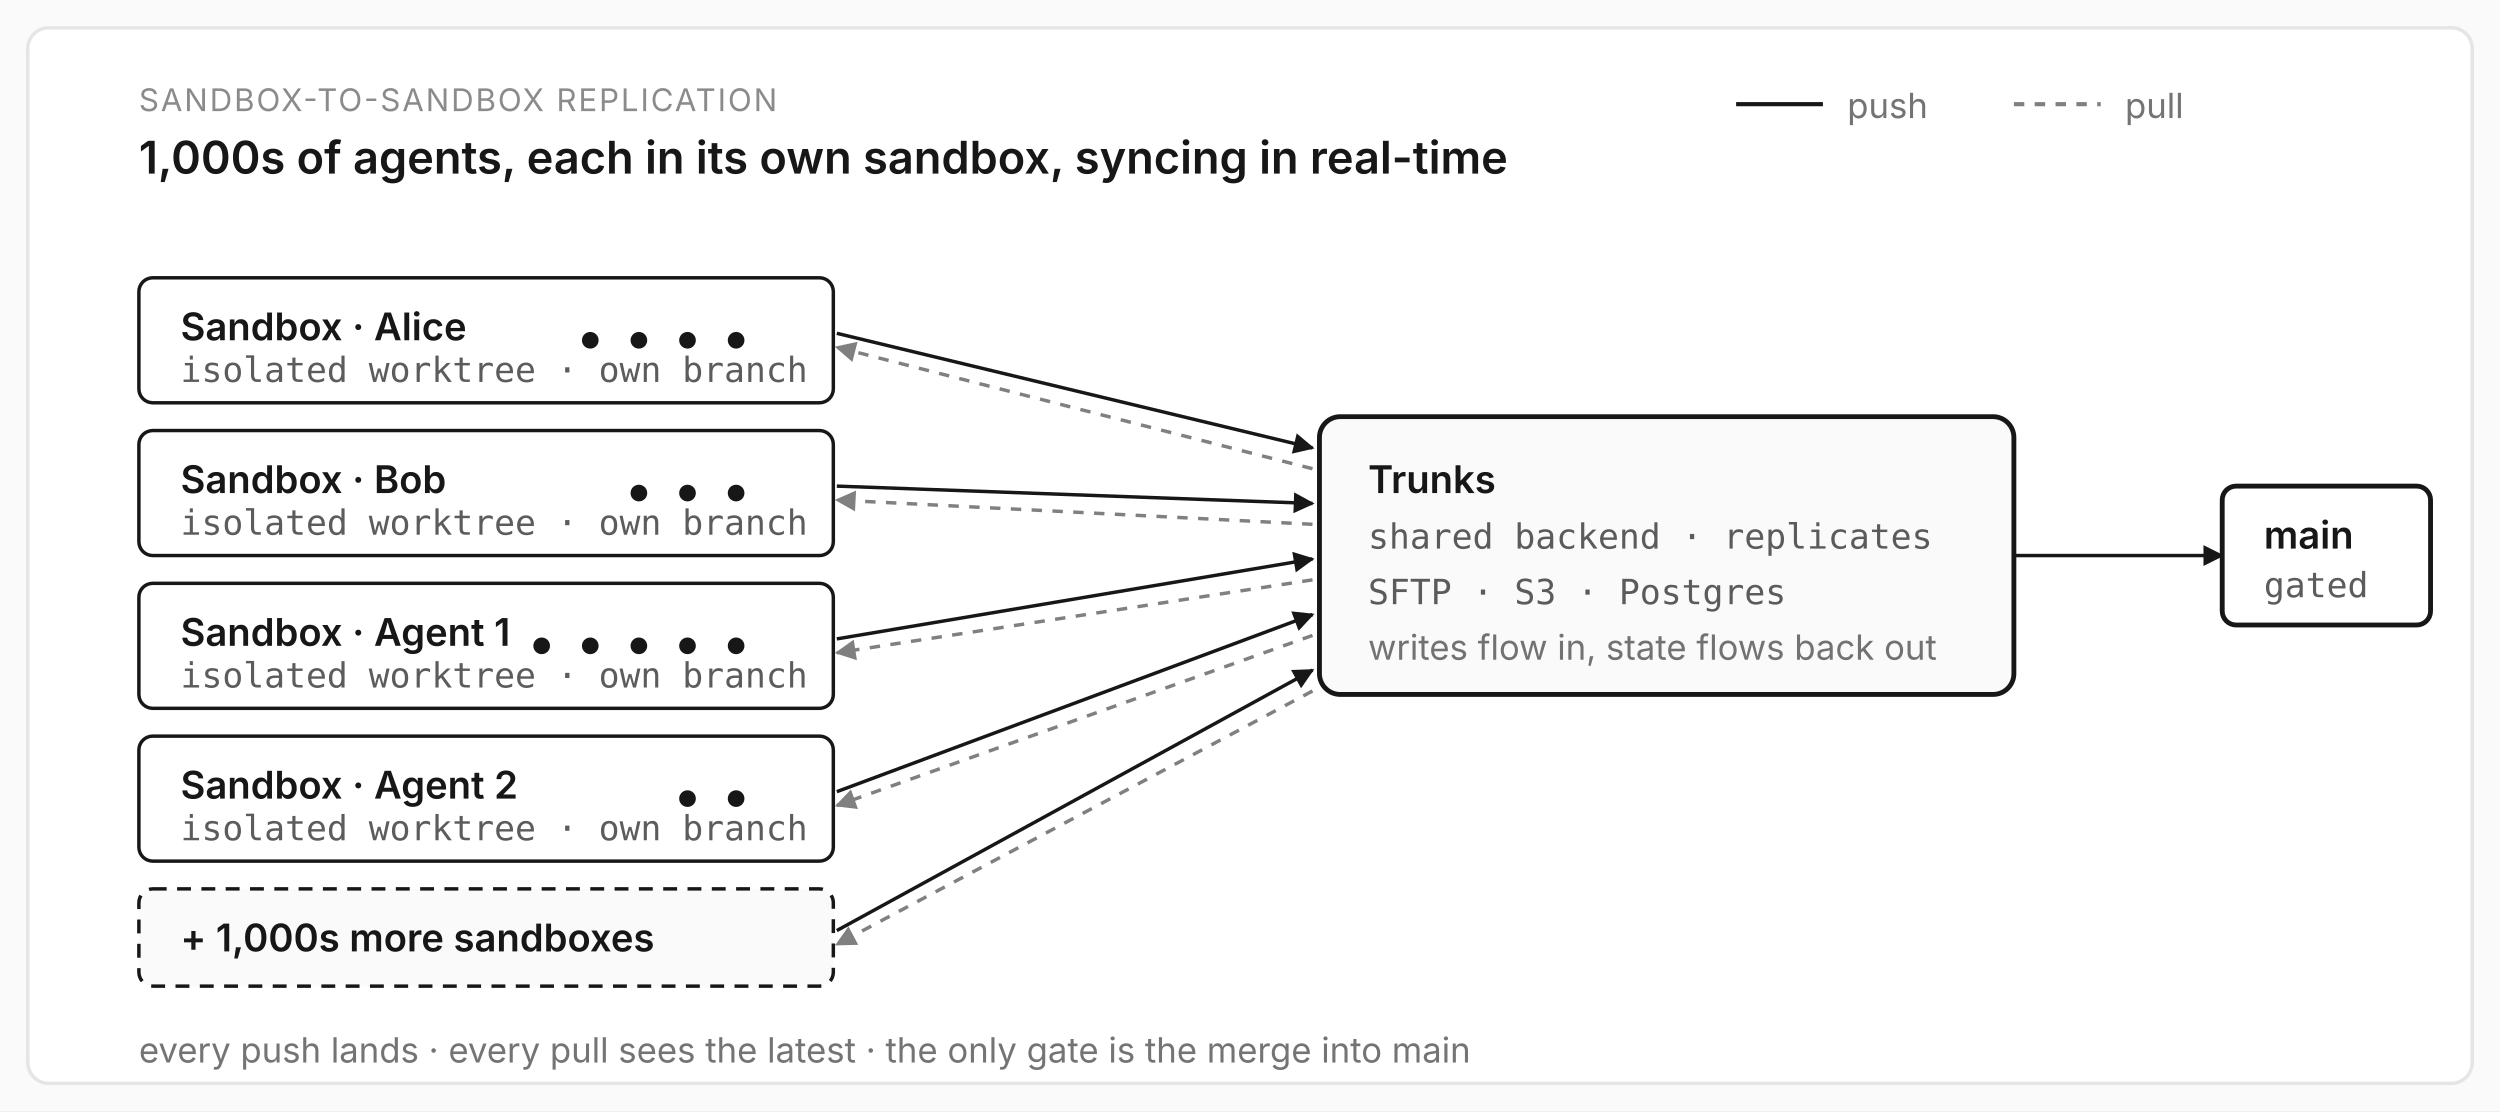
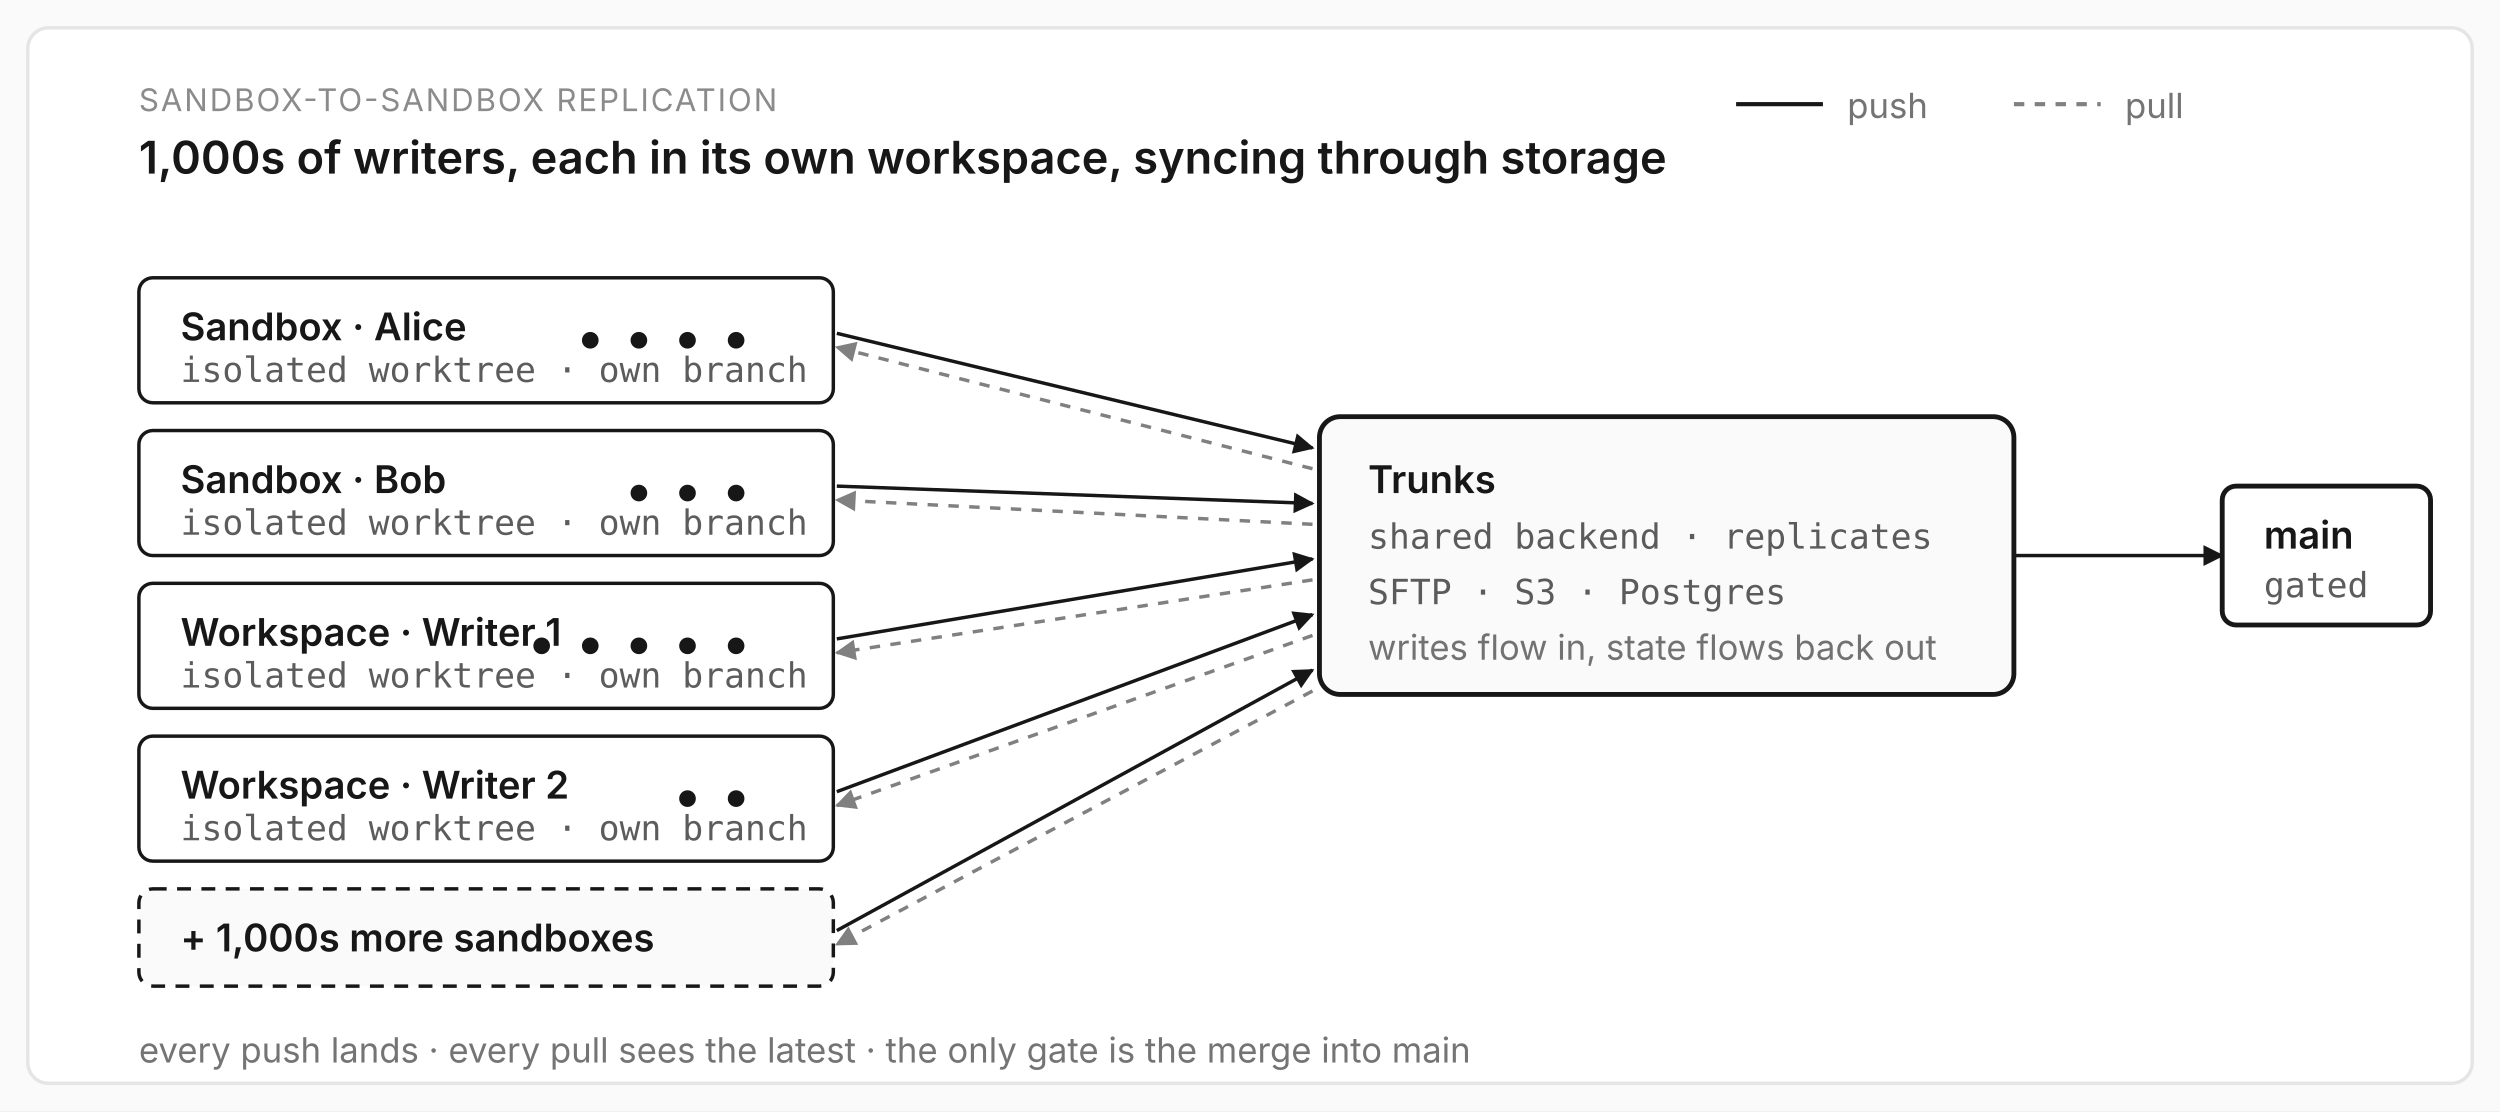
<svg xmlns="http://www.w3.org/2000/svg" width="100%" viewBox="0 0 720 320" preserveAspectRatio="xMidYMid meet">
  <defs>
    <marker id="arr" viewBox="0 0 10 10" refX="9" refY="5" markerWidth="6" markerHeight="6" orient="auto-start-reverse">
      <path d="M 0 0 L 10 5 L 0 10 z" fill="#171717" />
    </marker>
  </defs>
  <style>
text{font-family:-apple-system,BlinkMacSystemFont,Inter,system-ui,sans-serif;fill:#171717}
.h{font-size:13px;font-weight:600}
.s{font-size:10px;opacity:0.6}
.n{font-size:11px;font-weight:600}
.m{font-family:ui-monospace,SFMono-Regular,Menlo,monospace;font-size:10px;opacity:0.7}
.tag{font-size:9px;opacity:0.5;letter-spacing:0.06em}
</style>
  <rect x="0" y="0" width="720" height="320" fill="#fafafa" />
  <rect x="8" y="8" width="704" height="304" fill="white" stroke="#e5e5e5" stroke-width="1" rx="6" />
  <text class="tag" x="40" y="32">SANDBOX-TO-SANDBOX REPLICATION</text>
-   <text class="h" x="40" y="50">1,000s of agents, each in its own sandbox, syncing in real-time</text>
+   <text class="h" x="40" y="50">1,000s of writers, each in its own workspace, syncing through storage</text>
  <g>
    <rect x="40" y="80" width="200" height="36" rx="4" fill="white" stroke="#171717" stroke-width="1" />
    <text class="n" x="52" y="98">Sandbox · Alice</text>
    <g fill="#171717">
      <circle cx="170" cy="98" r="2.4" />
      <circle cx="184" cy="98" r="2.4" />
      <circle cx="198" cy="98" r="2.4" />
      <circle cx="212" cy="98" r="2.4" />
    </g>
    <text class="m" x="52" y="110">isolated worktree · own branch</text>
    <rect x="40" y="124" width="200" height="36" rx="4" fill="white" stroke="#171717" stroke-width="1" />
    <text class="n" x="52" y="142">Sandbox · Bob</text>
    <g fill="#171717">
      <circle cx="184" cy="142" r="2.4" />
      <circle cx="198" cy="142" r="2.4" />
      <circle cx="212" cy="142" r="2.4" />
    </g>
    <text class="m" x="52" y="154">isolated worktree · own branch</text>
    <rect x="40" y="168" width="200" height="36" rx="4" fill="white" stroke="#171717" stroke-width="1" />
-     <text class="n" x="52" y="186">Sandbox · Agent 1</text>
+     <text class="n" x="52" y="186">Workspace · Writer 1</text>
    <g fill="#171717">
      <circle cx="156" cy="186" r="2.4" />
      <circle cx="170" cy="186" r="2.4" />
      <circle cx="184" cy="186" r="2.4" />
      <circle cx="198" cy="186" r="2.4" />
      <circle cx="212" cy="186" r="2.4" />
    </g>
    <text class="m" x="52" y="198">isolated worktree · own branch</text>
    <rect x="40" y="212" width="200" height="36" rx="4" fill="white" stroke="#171717" stroke-width="1" />
-     <text class="n" x="52" y="230">Sandbox · Agent 2</text>
+     <text class="n" x="52" y="230">Workspace · Writer 2</text>
    <g fill="#171717">
      <circle cx="198" cy="230" r="2.4" />
      <circle cx="212" cy="230" r="2.4" />
    </g>
    <text class="m" x="52" y="242">isolated worktree · own branch</text>
    <rect x="40" y="256" width="200" height="28" rx="4" fill="#fafafa" stroke="#171717" stroke-width="1" stroke-dasharray="4 3" />
    <text class="n" x="52" y="274">+ 1,000s more sandboxes</text>
  </g>
  <g stroke="#171717" stroke-width="1" fill="none">
    <line x1="241" y1="96" x2="378" y2="129" marker-end="url(#arr)" />
    <line x1="241" y1="140" x2="378" y2="145" marker-end="url(#arr)" />
    <line x1="241" y1="184" x2="378" y2="161" marker-end="url(#arr)" />
    <line x1="241" y1="228" x2="378" y2="177" marker-end="url(#arr)" />
    <line x1="241" y1="268" x2="378" y2="193" marker-end="url(#arr)" />
  </g>
  <g stroke="#171717" stroke-width="1" fill="none" stroke-dasharray="3 3" opacity="0.55">
    <line x1="378" y1="135" x2="241" y2="100" marker-end="url(#arr)" />
    <line x1="378" y1="151" x2="241" y2="144" marker-end="url(#arr)" />
    <line x1="378" y1="167" x2="241" y2="188" marker-end="url(#arr)" />
    <line x1="378" y1="183" x2="241" y2="232" marker-end="url(#arr)" />
    <line x1="378" y1="199" x2="241" y2="272" marker-end="url(#arr)" />
  </g>
  <line x1="500" y1="30" x2="525" y2="30" stroke="#171717" stroke-width="1.2" />
  <text class="s" x="532" y="34">push</text>
  <line x1="580" y1="30" x2="605" y2="30" stroke="#171717" stroke-width="1.2" stroke-dasharray="3 3" opacity="0.55" />
  <text class="s" x="612" y="34">pull</text>
  <rect x="380" y="120" width="200" height="80" rx="6" fill="#fafafa" stroke="#171717" stroke-width="1.4" />
  <text class="n" x="394" y="142">Trunks</text>
  <text class="m" x="394" y="158">shared backend · replicates</text>
  <text class="m" x="394" y="174">SFTP · S3 · Postgres</text>
  <text class="s" x="394" y="190">writes flow in, state flows back out</text>
  <g stroke="#171717" stroke-width="1" fill="none">
    <line x1="580" y1="160" x2="640" y2="160" marker-end="url(#arr)" />
  </g>
  <rect x="640" y="140" width="60" height="40" rx="4" fill="white" stroke="#171717" stroke-width="1.4" />
  <text class="n" x="652" y="158">main</text>
  <text class="m" x="652" y="172">gated</text>
  <text class="s" x="40" y="306">every push lands · every pull sees the latest · the only gate is the merge into main</text>
</svg>
